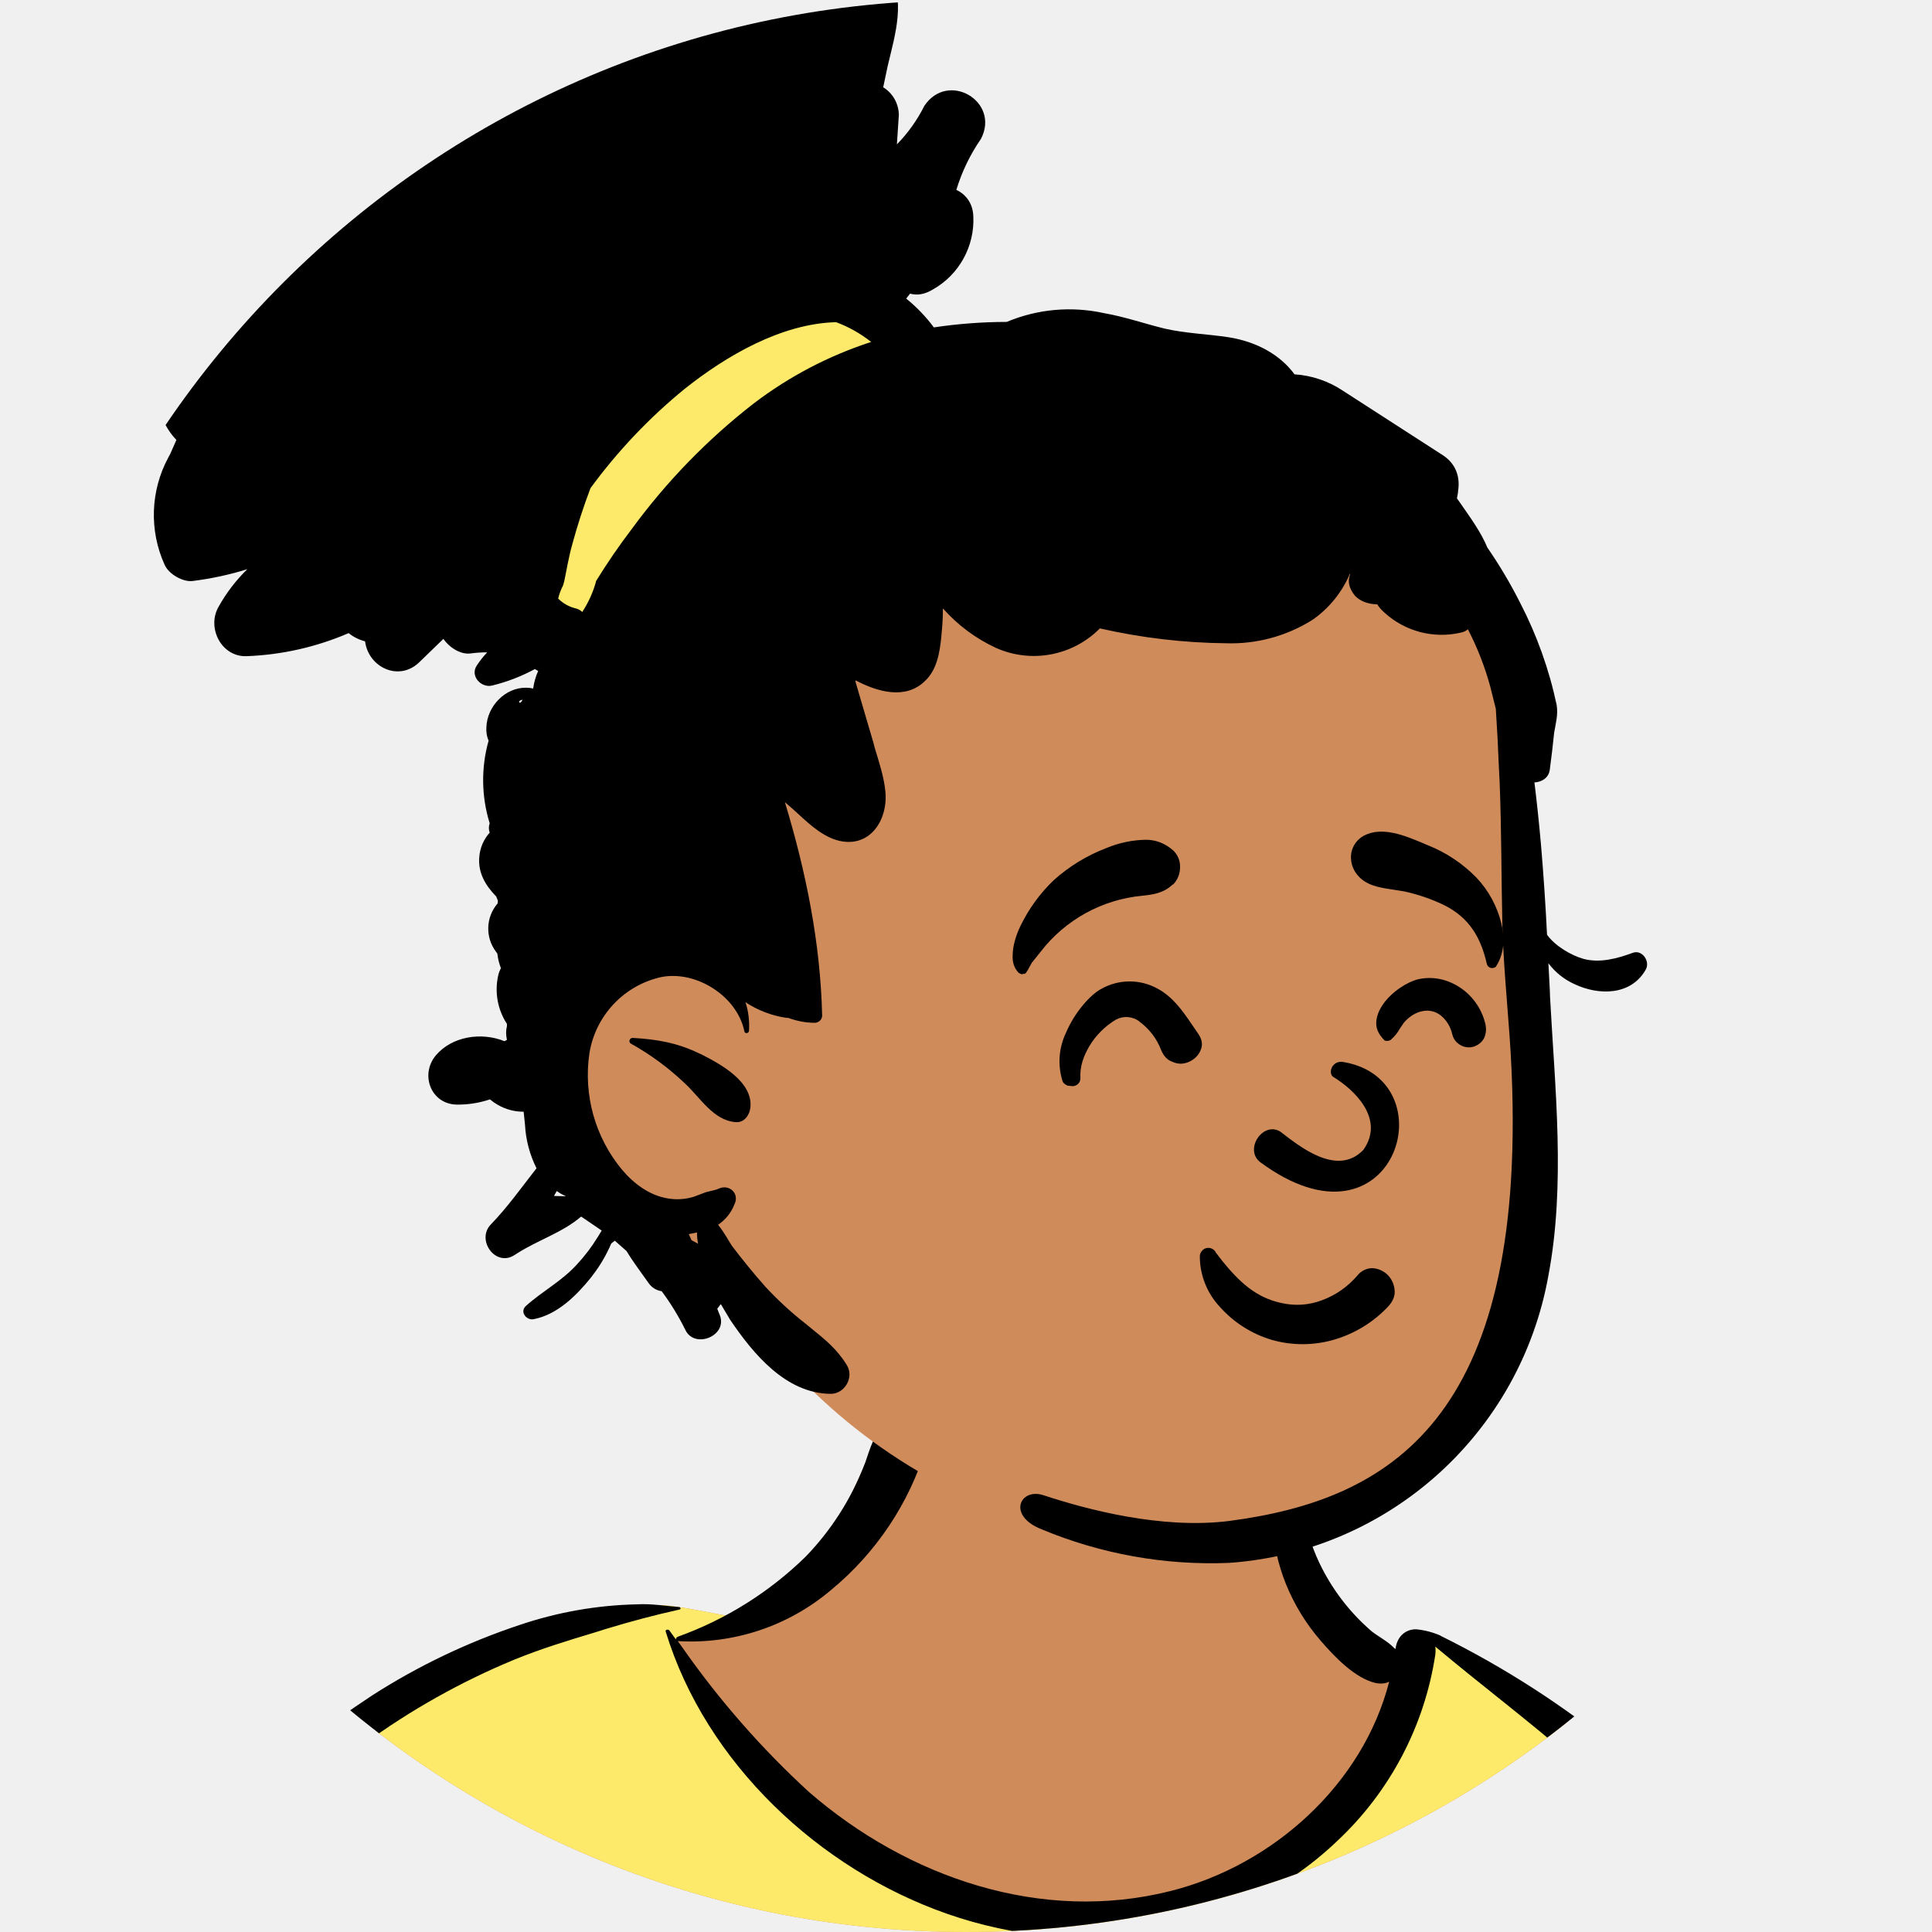
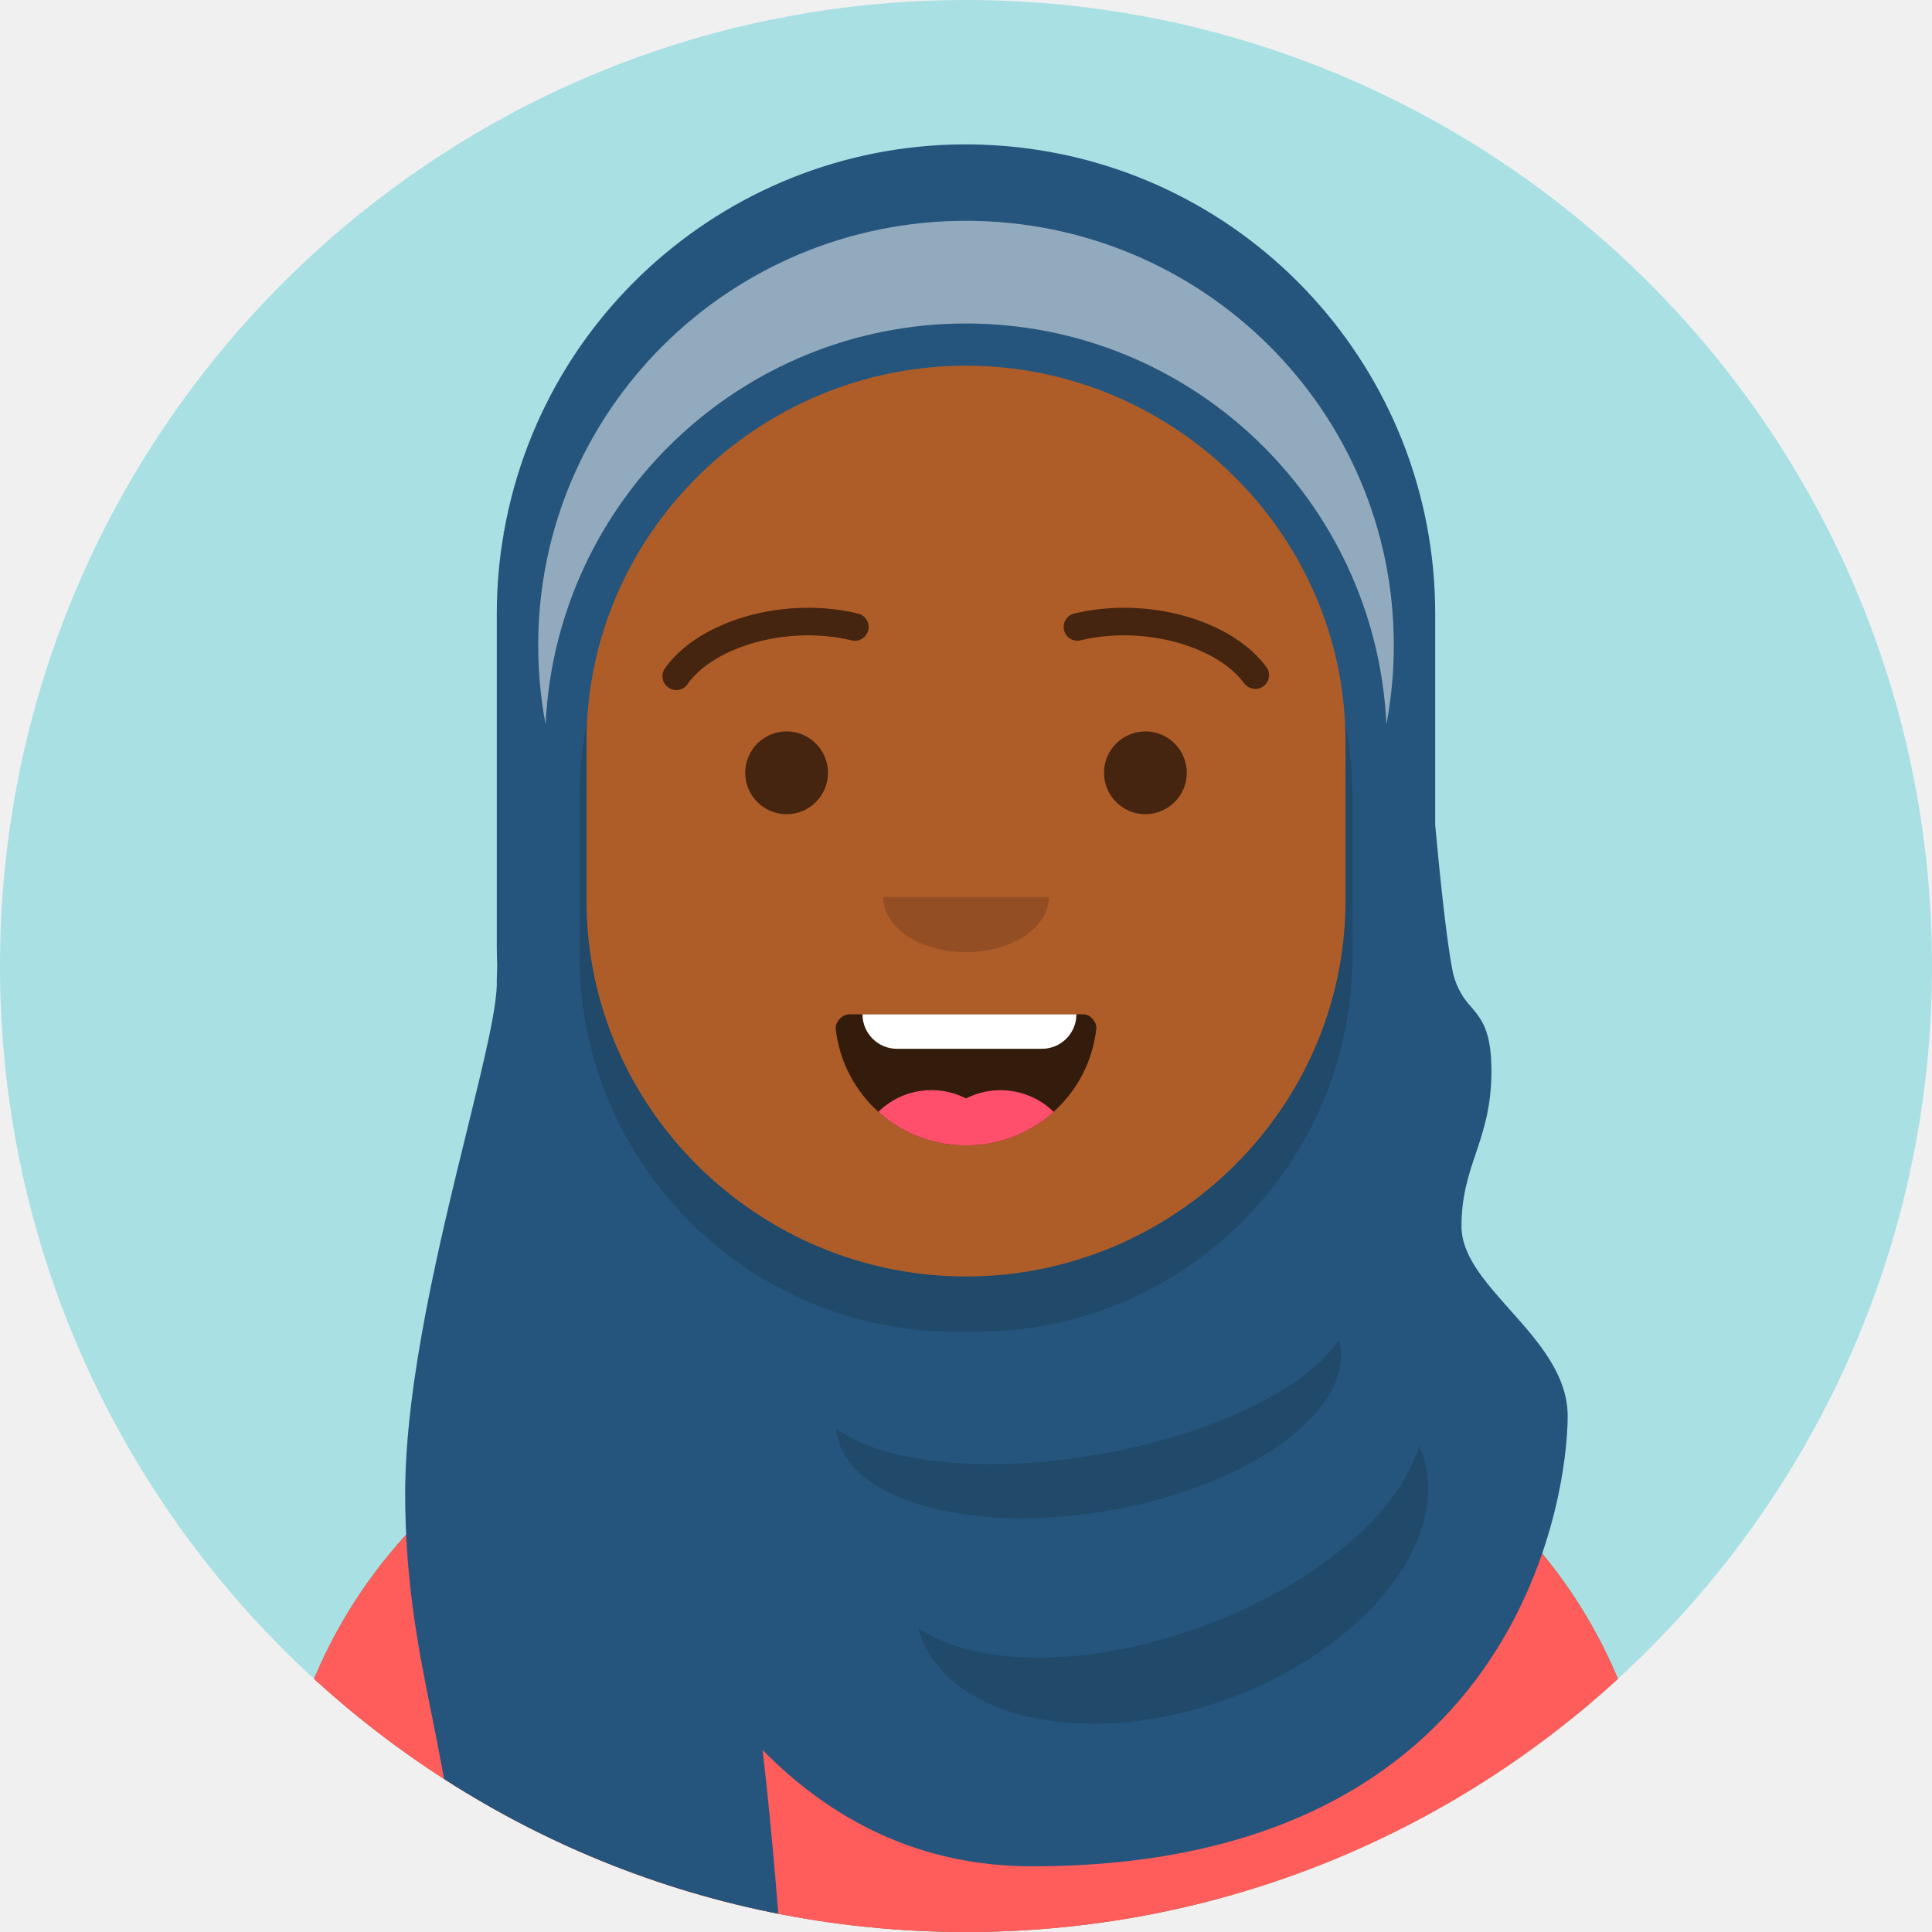
- <svg xmlns="http://www.w3.org/2000/svg" viewBox="0 0 704 704" fill="none" shape-rendering="auto" aria-hidden="true">
+ <svg xmlns="http://www.w3.org/2000/svg" viewBox="0 0 280 280" fill="none" shape-rendering="auto" aria-hidden="true">
  <defs>
-     <g id="head-bun2-b35a9b27">
-       <path fill-rule="evenodd" clip-rule="evenodd" d="M547.5 363.8c-2.4-30.8 1.3-63-10.5-92.2-20.7-48.5-78.7-64.7-123.6-83.1-18-5.4-78.6-6.1-99.6-13.1-47.7-16-59.1-35-97-4.6a41 41 0 0 0-13.4 18.5h.2c-.9 3.2 0 6.4 1.9 8.9a62 62 0 0 0-14.9 64.3c27.5 58.2 26.2 89.7 17.4 152.2-11.6 58.4 14.8 79.8 58.7 111.5-1.8 3.5-2.2 8 .1 11.1 50.7 71.2 146.2 105.2 228 69 33.3-14.7 48.1-50 56.6-82a228 228 0 0 0 4.9-109.8c-3.3-16.9-7.5-33.6-8.8-50.7" fill="#d08b5b" />
-       <path fill-rule="evenodd" clip-rule="evenodd" d="m184.6 276.5 30.1 20.1L322.6 183l-36-28.2s-65 48-77.8 60.8-24.2 61-24.2 61" fill="#fdea6b" />
-       <path fill-rule="evenodd" clip-rule="evenodd" d="M255.2 23.1c6.2-.9 10.8 3 13 8.3l.2.3 2.3 5.4c15.4-7.6 37.4-5.7 47.1 9.6 7 11 2.7 24 0 35.5l-1.6 7.6a12 12 0 0 1 5.7 9.9v.3l-.7 10.6a55 55 0 0 0 10-14c8.6-12.9 27.8-1.7 20.7 12a67 67 0 0 0-9 18.6c3.3 1.5 6 4.7 6.2 9.5a29 29 0 0 1-14.8 26.8q-4.3 2.6-8.3 1.5l-1.4 1.8q5.7 4.6 10.1 10.5a182 182 0 0 1 26.6-2 59 59 0 0 1 35.5-3.2c7.5 1.3 14.7 3.8 22 5.6 7.8 1.8 15.7 2 23.6 3.2 10 1.6 18.6 6.2 24 13.5a36 36 0 0 1 17.7 6l36.5 23.5c4.6 3 6.4 7.8 5.5 13.1v.4l-.4 2.2 1 1.4c3.6 5.2 7.7 10.7 10.1 16.5q6.7 9.7 12 20.2a147 147 0 0 1 13.3 37.1c.6 3.7-.3 6.6-.9 10.2q-.7 6.8-1.6 13.5c-.4 3-3 4.5-5.6 4.6q1.4 11.4 2.4 22.8 1.4 16.4 2.2 32.7c3 4.2 9 7.6 13.3 8.8 6 1.6 12.3-.1 18-2.2 3.5-1.3 6.5 3.2 4.7 6.2-5.4 9.4-17.1 9.4-26 5.2q-5.7-2.6-9.5-7.6l.5 9.5.1 2.8c1.8 33.6 5.7 68.3-.6 101.5a127.5 127.5 0 0 1-116.6 104.7 161 161 0 0 1-68.6-12.3c-12.6-5-7.7-15.3 1-12.3 15.2 5 43 12.5 67.8 9.3 58.5-7.7 108.2-37 103-163-.7-17.8-2.9-35.7-3.4-53.6-.4-17.4-.3-35-1-52.4l-.3-6q-.4-10.4-1.1-20.9l-2-8q-3-11-8.2-21-1 .9-2.5 1.2a31 31 0 0 1-28-7.3q-1.7-1.5-2.6-3c-3 0-6.2-1-8.2-3.2q-3.2-4-1.7-7.7v-.2h-.1a39 39 0 0 1-13.7 16.8 56 56 0 0 1-31.5 8.5 218 218 0 0 1-46-5.4q-.3 0-.4.3a34 34 0 0 1-37.6 6.8 59 59 0 0 1-19.4-14.4q0 4.6-.5 9.3l-.1 1.2c-.6 5.8-1.6 11.9-6 16-7 6.8-17.2 4-25.3-.3v.6l6.6 22.4.4 1.6c1.6 5.3 3.4 10.6 3.9 16 1 10.7-6.1 21.1-17.9 17.6-6.2-1.9-11.1-7-15.8-11.2l-3-2.6c7.7 25.3 13 51.4 13.6 77.8 0 1.4-1.2 2.5-2.6 2.6q-4.9 0-9.8-1.8h-.6a37 37 0 0 1-15-5.7q1.6 4.8 1.3 10.4c-.1 1-1.5 1.2-1.7.2-2.6-12.7-17.4-22.2-30.2-19.8a34 34 0 0 0-26.4 27.9 54 54 0 0 0 11.9 42.3c4.3 5.1 10 9.4 16.8 10.5q4.7.8 9.4-.6l3.7-1.4c1.7-.7 3.8-.8 5.5-1.6 3.8-1.7 7.6 1.8 5.7 5.7a16 16 0 0 1-6 7.5c2.3 2.8 4.3 6.6 5 7.6q6 7.9 12.3 15 6.8 7.3 14.6 13.4l2.2 1.8c5 4 9.4 7.6 12.9 13.3 2.8 4.5-.8 10.6-6 10.5-16.3-.2-28.2-14.6-36.6-27l-3.4-5.7-1.3 1.7 1 2.5c2.7 7.4-9.2 12.2-12.6 5.3q-3.7-7.5-8.7-14.2a7 7 0 0 1-4.8-3c-2.6-3.7-5.6-7.6-8-11.6l-4.3-3.8-1.3 1q-2.7 6.3-6.8 11.6l-.6.8c-5.4 6.7-12.4 13.6-21 15.2-2.6.5-5.1-2.7-2.8-4.8 6-5.4 13.2-9.1 18.7-15.2q4.2-4.5 7.4-9.7l.5-.8 1.1-1.8-7.5-5.1c-6.9 5.9-15.9 8.6-23.5 13.5l-.8.5c-7 4.6-14.2-5.6-8.6-11.2 6-6.2 11.2-13.5 16.6-20.4a40 40 0 0 1-4.2-15.8l-.5-4.8q-6 0-11-3.5l-1.3-1q-6 2-12.3 1.9c-9.4-.3-13.3-11.1-7.4-18s16.6-8.5 25-5.1l.9-.5q-.6-2.7 0-5v-.8a23 23 0 0 1-3.2-17.6q.3-1.4 1-2.7-1-2.6-1.3-5.3l-.5-.7a14 14 0 0 1 .6-17.6l.1-1-.6-1.5c-3.9-4-6.7-8.6-6.2-14.4a15 15 0 0 1 3.8-8.9 5 5 0 0 1 0-3.4 53 53 0 0 1-.4-30.1q-1-2.3-.8-5c.3-7.5 6.8-14.4 14.5-14.3q1.4 0 2.6.3v-.2q.5-3.3 1.8-6.2l-1.2-.7q-7.4 4-15.6 6c-4 1-8.2-3.5-5.6-7.3q1.7-2.6 3.8-4.8-3 0-6 .4c-3.6.5-7.7-2-10-5.3l-8.8 8.5c-7.4 7.2-18.6 1.9-19.8-7.6q-3.4-.9-6-3a104 104 0 0 1-37.2 8.4c-9.3.4-14.7-10.4-10.3-18A60 60 0 0 1 84 265.4q-9.6 3-19.9 4.3c-3.6.5-8.8-2.5-10.3-5.9a44 44 0 0 1 1.3-39l.8-1.5 2.2-5c-8-8.3-8.6-20.6-4.3-31a10 10 0 0 1-1.3-9.1 79 79 0 0 1 14.2-23.8l-1.5-3.6a30 30 0 0 1 8.5-30 40 40 0 0 1 17-9q3.9-7 9.7-12.2l.5-1c6-11.4 17-17.5 28.8-18.9.5-4.4 3.5-8.7 7.9-10q1.8-6 5.4-11c3.9-5.2 10.3-7.7 16.4-4.2q5 2.8 9.5 6.4a13 13 0 0 1 4.5-1.1h.5l9.8-.6 12.4-5.6a33 33 0 0 1 18.7-7.5 90 90 0 0 1 29.8-4.7l.2-5.6v-1c-.2-6 4.7-10.8 10.3-11.7m-6.9 484-3 .6 1 2.2 2.4 1.3q-.4-2-.4-4M197 492l-.7 1.2-.3.6 4.2.1v-.1l-.5-.2q-1.5-.7-2.7-1.6m27.7-55.8c8.9.5 16.4 1.8 24.4 5.7l.7.3c7.1 3.6 18.9 10 17.9 19.4-.3 2.7-2.2 5.5-5.3 5.3-8.3-.6-13-9-18.7-14.2a97 97 0 0 0-19.6-14.4c-1-.5-.6-2 .5-2.1zm-40-123.2c-2.2 0-1.5 2.1-.4.4q0-.3.3-.4M299 175.4c-20 .5-40.2 12.3-55.3 24.3a196 196 0 0 0-34.4 36.2q-3.8 10-6.6 20.3c-1.3 4.5-2 9-3 13.7l-.4 1.4a22 22 0 0 0-1.8 4.8q2.8 2.8 6.8 3.7 1.2.4 2 1.2 3.4-5.2 5-11v-.2q6.1-9.9 13.2-19.2a230 230 0 0 1 44.3-45.5q19.6-14.9 43-22.5a47 47 0 0 0-12.8-7.2" fill="#000000" />
+     <g id="clothes-collarAndSweater-7347c636">
+       <path d="M68.37 14.45A28 28 0 0 1 76 6.88v15.3C76 28 79.98 33.16 86.08 36.3l-.08.06.9 2.87c3.89 2 8.35 3.13 13.1 3.13s9.21-1.14 13.1-3.13l.9-2.87-.08-.06C120.02 33.16 124 28 124 22.18V7.58a27 27 0 0 1 6.6 6.82A72 72 0 0 1 200 86.36v8.95H0v-8.95a72 72 0 0 1 68.37-71.91" fill="#ff5c5c" />
+       <path d="M76 6.88c-6.77 4.6-11 11.17-11 18.45 0 7.4 4.36 14.06 11.3 18.67l6.12-4.82 4.58.33-1-3.15.08-.06C79.98 33.16 76 28 76 22.18zm48 15.3c0 5.83-3.98 10.98-10.08 14.12l.08.06-1 3.15 4.58-.33 5.65 4.45c6.63-4.6 10.77-11.1 10.77-18.3 0-6.92-3.82-13.19-10-17.74z" fill="white" fill-opacity=".75" />
    </g>
-     <g id="expression-calm-b35a9b27">
-       <path fill-rule="evenodd" clip-rule="evenodd" d="M135 213.2a41 41 0 0 1-22.7 0 41 41 0 0 1-18.9-12.1 27 27 0 0 1-7.2-18.2q0-1.2.7-2a3 3 0 0 1 3.9-.8q.8.4 1.3 1.4l2.3 3c6.2 7.6 12.2 13.3 21.5 15.3q7.6 1.7 14.8-1 7.6-2.8 13-9.1a7 7 0 0 1 5.2-2.6q3.2.1 5.7 2.4a9 9 0 0 1 2.6 5.8q.2 2.9-2.2 5.6a44 44 0 0 1-20 12.3m-.2-95.8c7.6 4.6 19 15.3 11 26.6-9.6 10-23.4-1.4-30.2-6.6-6.3-4-13.3 6.3-7.5 11 49 36.3 69-29.8 30.5-36.4-4.2-.8-5.8 4-3.8 5.4M64.2 97.2a8 8 0 0 0-8.5-.7 28 28 0 0 0-9.8 9.8c-2 3.4-3.5 7.4-3.2 11.5q0 1.4-.9 2.2-.6.6-1.8.8l-2-.2q-1.5-.7-1.8-1.6a24 24 0 0 1 1.2-17.6c3.2-7.6 9-14 12.8-16a21 21 0 0 1 20.7-.1c5.5 3 9 8 12.4 13l2.2 3.2q2.2 3.1 1.1 5.9-1.1 3-4.3 4.5-3.1 1.4-6.1 0-2.7-.9-4.1-4.3a23 23 0 0 0-8-10.4m123.2 8.6q-2.2 1.3-4.8.6-1.6-.5-2.8-1.7a6 6 0 0 1-1.5-2.8q-1-4.2-4.1-6.8a8 8 0 0 0-6.5-1.7c-2.7.4-5.3 2.2-7 4.2l-1.5 2.2q-1.2 2.2-3 3.8-.6.7-1.7.7l-.8-.1c-2.7-2.7-3.2-4.8-3.1-6.8q.2-3.1 2.3-6.2c3.1-4.7 9.1-8.5 13.1-9.4 5.6-1.2 11 .2 15.5 3.3a22 22 0 0 1 9 13.7q.3 2.1-.4 4a6 6 0 0 1-2.7 3m-111-58.5C73 50.5 69 51 65.2 51.4a53 53 0 0 0-37 20.4l-3.2 4-1.5 2.7q-.7 1.2-1 1.3l-1.3.2-1-.5Q17.8 77 18 73.2c0-3.9 1.5-8 2.8-10.7A58 58 0 0 1 33 45.7q8.5-7.6 19.2-11.7a39 39 0 0 1 14.6-3q5.3.1 9.6 3.8A8 8 0 0 1 79 41q0 3.6-2.5 6.3m117.8 29.6q-.3.6-.8.7a2 2 0 0 1-2.7-1.3c-2.2-9.7-6.4-16.9-15.6-21.5a66 66 0 0 0-14.6-5l-4.4-.7c-4.8-.7-9.5-1.5-12.6-5.3a10 10 0 0 1-2.2-8 9 9 0 0 1 4.6-6.3c6.7-3.5 15 0 21.9 2.9l1.4.6A51 51 0 0 1 187 44.8a37 37 0 0 1 9.1 16.8c1.3 5.3 1 10.8-1.8 15.3" fill="#000000" />
+     <g id="mouth-smile-7347c636">
+       <path fill-rule="evenodd" clip-rule="evenodd" d="M27.12 9.13a19 19 0 0 0 37.77-.09c.08-.77-.77-2.04-1.85-2.04H29.1C28 7 27 8.18 27.12 9.13" fill="black" fill-opacity=".7" />
+       <path d="M62 7H31a5 5 0 0 0 5 5h21a5 5 0 0 0 5-5" fill="white" />
+       <path d="M58.7 21.14A11 11 0 0 0 46 19.2a10.95 10.95 0 0 0-12.7 1.94A19 19 0 0 0 46 26c4.88 0 9.33-1.84 12.7-4.86" fill="#FF4F6D" />
    </g>
-     <clipPath id="clip-b35a9b27">
-       <rect width="704" height="704" rx="352" ry="352" />
+     <g id="nose-default-7347c636">
+       <path fill-rule="evenodd" clip-rule="evenodd" d="M0 0c0 4.42 5.37 8 12 8s12-3.58 12-8" fill="black" fill-opacity=".16" />
+     </g>
+     <g id="eyes-default-7347c636">
+       <path d="M22 14a6 6 0 1 1-12 0 6 6 0 0 1 12 0m52 0a6 6 0 1 1-12 0 6 6 0 0 1 12 0" fill="black" fill-opacity=".6" />
+     </g>
+     <g id="eyebrows-default-7347c636">
+       <path d="M7.77 17.16c3.91-5.51 14.64-8.6 23.89-6.33a2 2 0 0 0 .95-3.88c-10.73-2.64-23.16.94-28.1 7.9a2 2 0 0 0 3.3 2.3m80.73.01c-3.9-5.5-14.64-8.6-23.9-6.33a2 2 0 0 1-.94-3.88c10.74-2.64 23.17.94 28.1 7.9a2 2 0 0 1-3.25 2.3" fill="black" fill-opacity=".6" />
+     </g>
+     <g id="top-hijab-7347c636">
+       <path fill-rule="evenodd" clip-rule="evenodd" d="M65 77.34Q64 83.03 64 89v48q0 1.46.06 2.9L64 142c.14 3.68-1.86 11.8-4.34 21.9-3.88 15.77-8.94 36.4-8.94 52.55 0 13.01 1.98 22.84 3.89 32.3 1.97 9.78 3.86 19.16 3.39 31.25h47s-.95-13.2-2.47-26.36c10.05 10.2 22.82 16.84 39.05 16.84 70.55 0 77.62-53.83 77.62-65.24 0-6.04-4.32-10.88-8.39-15.44-3.6-4.05-7.02-7.87-7-12.1 0-4.35 1.02-7.4 2.07-10.52 1.12-3.33 2.27-6.75 2.27-11.96 0-5.82-1.43-7.5-2.9-9.25a10.7 10.7 0 0 1-2.8-5.62c-.87-4.54-1.86-14.32-2.45-20.77V89A68 68 0 0 0 65.04 77.08L65 77zM132 53c-30.1 0-55 24.4-55 54.5v23c0 30.1 24.9 54.5 55 54.5s55-24.4 55-54.5v-23c0-30.1-24.9-54.5-55-54.5" fill="#25557c" />
+       <path d="M192.93 104.96A61 61 0 0 0 194 93.5c0-33.97-27.76-61.5-62-61.5S70 59.53 70 93.5q.01 5.89 1.07 11.46a61 61 0 0 1 121.86 0" fill="white" fill-opacity=".5" />
+       <path d="M77.07 104.69q-.07 1.4-.07 2.81v23c0 30.1 24.9 54.5 55 54.5s55-24.4 55-54.5v-23q0-1.41-.07-2.81 1.06 5.25 1.07 10.81v23a54.5 54.5 0 0 1-54.5 54.5h-3A54.5 54.5 0 0 1 76 138.5v-23q.01-5.56 1.07-10.81m108.98 89.45c-4.39 6.9-17.9 13.66-34.65 16.62-16.74 2.95-31.75 1.22-38.23-3.76q.03.4.1.78c1.7 9.69 19.42 14.67 39.57 11.12s35.1-14.3 33.38-23.99q-.06-.38-.17-.77m11.6 15.35c-2.63 9.6-14.86 20.2-31.55 26.28-16.68 6.07-32.87 5.8-41.06.15q.14.5.32 1c4.53 12.44 24.47 16.6 44.55 9.3s32.67-23.32 28.15-35.75z" fill="black" fill-opacity=".16" opacity=".9" />
+     </g>
+     <clipPath id="clip-7347c636">
+       <rect width="280" height="280" rx="140" ry="140" />
    </clipPath>
  </defs>
-   <g clip-path="url(#clip-b35a9b27)">
-     <path fill-rule="evenodd" clip-rule="evenodd" d="M705.3 1074a2351 2351 0 0 1-15.6-101c-1-7.7-2.5-16.4 2.7-22 7.3-8 14-14.8 14.8-26.2.8-10.7-2.8-22.4-5-32.8a809 809 0 0 0-17.3-64.7q-10-32.5-21.3-64.6c-6.9-20-13.5-40.3-22.5-59.5-17-36.5-46-63.5-81.6-81.6-9-4.5-27-20.5-36.3-24-8.5-3.4-8.5 6.3-16.9 2.6-6.7-2.9-13-6.7-16.7-13.2-4-7-14.3-16.9-15.9-25-3.3-17.4.3-32.2-12-45.3a90 90 0 0 0-41.1-23.8c-33.7-9.3-78.5-2.8-98.8 28.5-9.7 14.9-13 33-26.2 45.1-11.4 10.7-8.8 18-23.6 23.4-.9.3-23.6-4.5-24.4-4.2-16.2-3.5-31.7 6.2-46.5 11.8a325 325 0 0 0-63 32.3 399 399 0 0 0-102.3 98.5 483 483 0 0 0-76.4 161c-1.7 6.4-3.5 13-1.5 19.4a25 25 0 0 0 9.8 12.4c6 4.3 18 7 17.7 15.7-.1 6.6-2.4 13.5-3.5 20q-1.9 11.6-3.4 23.2a1232 1232 0 0 0-10.3 106.6 920 920 0 0 0-.5 106q.2 3.5 2 6.2c-1 .4-1.2 2.4.1 2.7l2.7.5a12 12 0 0 0 7 2.4l5.5.2c19.3 4 38.6 7.9 58.1 10.8q35.7 5.2 71.5 8.7c49.2 4.8 98 3.2 147.1.6a1877 1877 0 0 1 147.4-2c49.2 1.4 98.4 3.5 147.6 4.4q82.5 1.6 164.8-5c7.5-.5 12.2-6.5 10.7-14-8.9-44.7-19-89.1-27-134" fill="#d08b5b" />
-     <path fill-rule="evenodd" clip-rule="evenodd" d="m201 597.5 1.2-.4c14.5-5.7 29.6-14.8 45.4-11.4.5-.2 10.8 1.9 17.9 3.2l-6.7 7L247 598q61 100.7 144.3 100.7T517.7 598l4-1q.7 0 1.5.4c9.3 3.6 27.4 19.6 36.3 24.1 35.6 18 64.5 45 81.6 81.6 8.7 18.6 15.2 38 21.8 57.5l.7 2q11.3 32.1 21.3 64.6 9.6 30.6 16.6 61.8l.7 2.9c2.2 10.4 5.8 22 5 32.8a29 29 0 0 1-3 10.7l-80.4 29 38.4 261.3q-52.7 2.3-105.5 1.3c-49.2-.9-98.4-3-147.6-4.3q-71.5-1.9-143 1.7l-12 .6a946 946 0 0 1-139.5-1l-3.1-.3v-38.3l16.3-212.9-83-15.6-81.3-39.5a22 22 0 0 1-5.6-8.8c-1.9-6-.5-12 1-18l.5-1.3a493 493 0 0 1 76.4-161A399 399 0 0 1 138 629.7q29.8-19.6 63-32.3" fill="#fdea6b" />
-     <path fill-rule="evenodd" clip-rule="evenodd" d="M232.2 584.6c5.1-.3 10.3.6 15.4 1 .4.1.6.8 0 .9q-13.5 3-26.9 7.1l-3.8 1.2c-10 3-19.8 6-29.6 10a264 264 0 0 0-54.8 30.8C67.2 682.8 20 754.3-9.9 828.3a526 526 0 0 0-24.3 77c-.4 1.6-2 5.4-1 7 .7 1.3 3.6 2.1 5 2.9l4.5 2.3 25.2 12.9 2.3 1.1c38 18.6 78.4 34.4 121 35.5l.4-3.7a342 342 0 0 1 9.9-60c.3-1 1.6-.6 1.7.3 3 23.1 2 46.4 1 69.7-1.8 41-4.3 82.2-6.5 123.3l-3.9 61.7c-1.3 20.5-1.7 41.6-4.7 62-.6 4.6-6 7-10 6.6a9 9 0 0 1-8-9c0-11.9 1.5-24 2.4-35.8l2.5-33.8c3.1-41.1 6.8-82.2 10.2-123.3l3.8-43.7C76.4 979.8 34.2 963-6.1 943.5c-.6 13.2-2 26.5-3.4 39.6q-5.8 55.2-9.6 110.5a2254 2254 0 0 0-4.2 92.7l-.2 7c0 4.4-.5 8.5-4.3 11.7a9 9 0 0 1-12.6 0c-5-4.6-4.2-10.9-4-17.1a1676 1676 0 0 1 1.8-47.2 1321 1321 0 0 1 10.5-109.5l2-14a461 461 0 0 1 15.5-77.9q-4.6-2.2-9.3-4.7-8.4-4-16.6-8.4c-4.2-2.5-7.9-5.8-9-10.8-1.4-5.5.6-11.5 2-16.9v-.4a502 502 0 0 1 26.6-80 523 523 0 0 1 67.8-117 354 354 0 0 1 88.7-83.3 239 239 0 0 1 53.8-25.7 143 143 0 0 1 42.8-7.5m90.1-66c6-6.5 18.1.2 15.2 8.8a108 108 0 0 1-34.7 52A79 79 0 0 1 247 598l1.7 2.4a321 321 0 0 0 46.1 52.6c36 31.2 84.8 48 132 36 37.1-9.4 69.8-38.8 79.4-76.2q-2 1-4.8.5c-7.7-1.7-15.3-9.8-20.3-15.6q-8-9.3-12.6-20.7c-5.6-14-7.4-32.1.3-45.7 1-1.7 3-.7 3.3 1l.3 2.5c1.5 12.7 3.3 25 9.3 36.6a76 76 0 0 0 18.2 23.1c2.6 2 5.8 3.6 8.1 6l.5.4c.6-5 4.1-7.3 7.6-7.2a29 29 0 0 1 8.8 2.3l.1.1a341 341 0 0 1 65.1 42 259 259 0 0 1 88.4 129c7.5 25.3 11.8 51.4 16.3 77.4l2.8 16c4.2 23.9 8.9 48.4 18.4 70.7 2.5 5.7.6 11.1-5.5 13.4L688 953c3.7 16 6 32.5 8.7 48.5 6 34.1 13.2 68 19.4 102l9.3 52.3 4.7 25.2 2.4 13.6.1.7c.5 2.4 1 4.9.4 7.3-.8 2.7-2.9 4.6-4.8 6.6-1.6 1.6-3.8 1.6-5.7.7l-.7-.3c-3.4-1.6-6-3.2-7.3-7q-.9-3.8-1.5-7.7l-2.8-14.5-5-29.1-1.6-9.1a1165 1165 0 0 1-12.8-94.5q-1.6-21-3.5-42.2l-.9-10.5c-1.1-13.3-2.5-27-2.7-40.5l-4.5 1.6L657 964c-5.5 2-12.5 6-18.4 5.2q-4.2-.4-6.8-2.9 3 43.1 8.5 86a1966 1966 0 0 0 22 135l1.9 9.6c.5 3.7-.5 5.9-2.5 9-1.7 2.4-5 3.7-7.8 2-3.6-2.3-5.5-4.3-6.5-8.4q-1.4-5.6-2.3-11.4a1654 1654 0 0 1-11.4-65.2Q622 1044.7 618.5 966a1388 1388 0 0 1-1.4-77.8q0-20 1.4-39.9c1-13.4 3-26.5 4.8-39.8 0-.5.7-.5.7 0 .8 14.9 2.1 29.8 2.8 44.7l1.4 42.8q.9 28.1 2.7 56.2a10 10 0 0 1 8.5-3.1c4.7-1 9.7-3.4 14.1-5l16.8-5.5 26.4-8.7a679 679 0 0 1-18-80.8l-2-12.3c-4-24.2-8.5-48.5-15.8-72a230 230 0 0 0-34.8-68.2 370 370 0 0 0-52.7-55.3C557 627 539.7 614 523 600q.2 1.4 0 3a117 117 0 0 1-35.8 67.9c-37.7 36-93.6 43.4-142 26.5-46.7-16.3-88-55-102.6-102.8-.3-.8.8-1 1.3-.5l2.4 3.3q0-.7.7-1a129 129 0 0 0 46.6-29.2 100 100 0 0 0 21.3-33.3l.4-1c1.7-5 3.2-10.2 7-14.2" fill="black" />
-     <use transform="matrix(.99789 0 0 1 6.3 -58)" href="#head-bun2-b35a9b27" />
-     <use transform="translate(351 275)" href="#expression-calm-b35a9b27" />
+   <g clip-path="url(#clip-7347c636)">
+     <rect width="280" height="280" fill="#a9e0e4" />
+     <path d="M140 36a56 56 0 0 0-56 56v6.17A12 12 0 0 0 74 110v14a12 12 0 0 0 10.3 11.88A56 56 0 0 0 116 180.6V199h-4a72 72 0 0 0-72 72v9h200v-9a72 72 0 0 0-72-72h-4v-18.38a56 56 0 0 0 31.7-44.73A12 12 0 0 0 206 124v-14a12 12 0 0 0-10-11.83V92a56 56 0 0 0-56-56" fill="#ae5d29" />
+     <path d="M116 180.61v8a56 56 0 0 0 24 5.39 56 56 0 0 0 24-5.39v-8a56 56 0 0 1-24 5.39 56 56 0 0 1-24-5.39" fill="black" fill-opacity=".1" />
+     <use transform="translate(40 184.7)" href="#clothes-collarAndSweater-7347c636" />
+     <use transform="translate(94 140)" href="#mouth-smile-7347c636" />
+     <use transform="translate(128 130)" href="#nose-default-7347c636" />
+     <use transform="translate(98 98)" href="#eyes-default-7347c636" />
+     <use transform="translate(91.86 82)" href="#eyebrows-default-7347c636" />
+     <use transform="translate(8)" href="#top-hijab-7347c636" />
  </g>
</svg>
